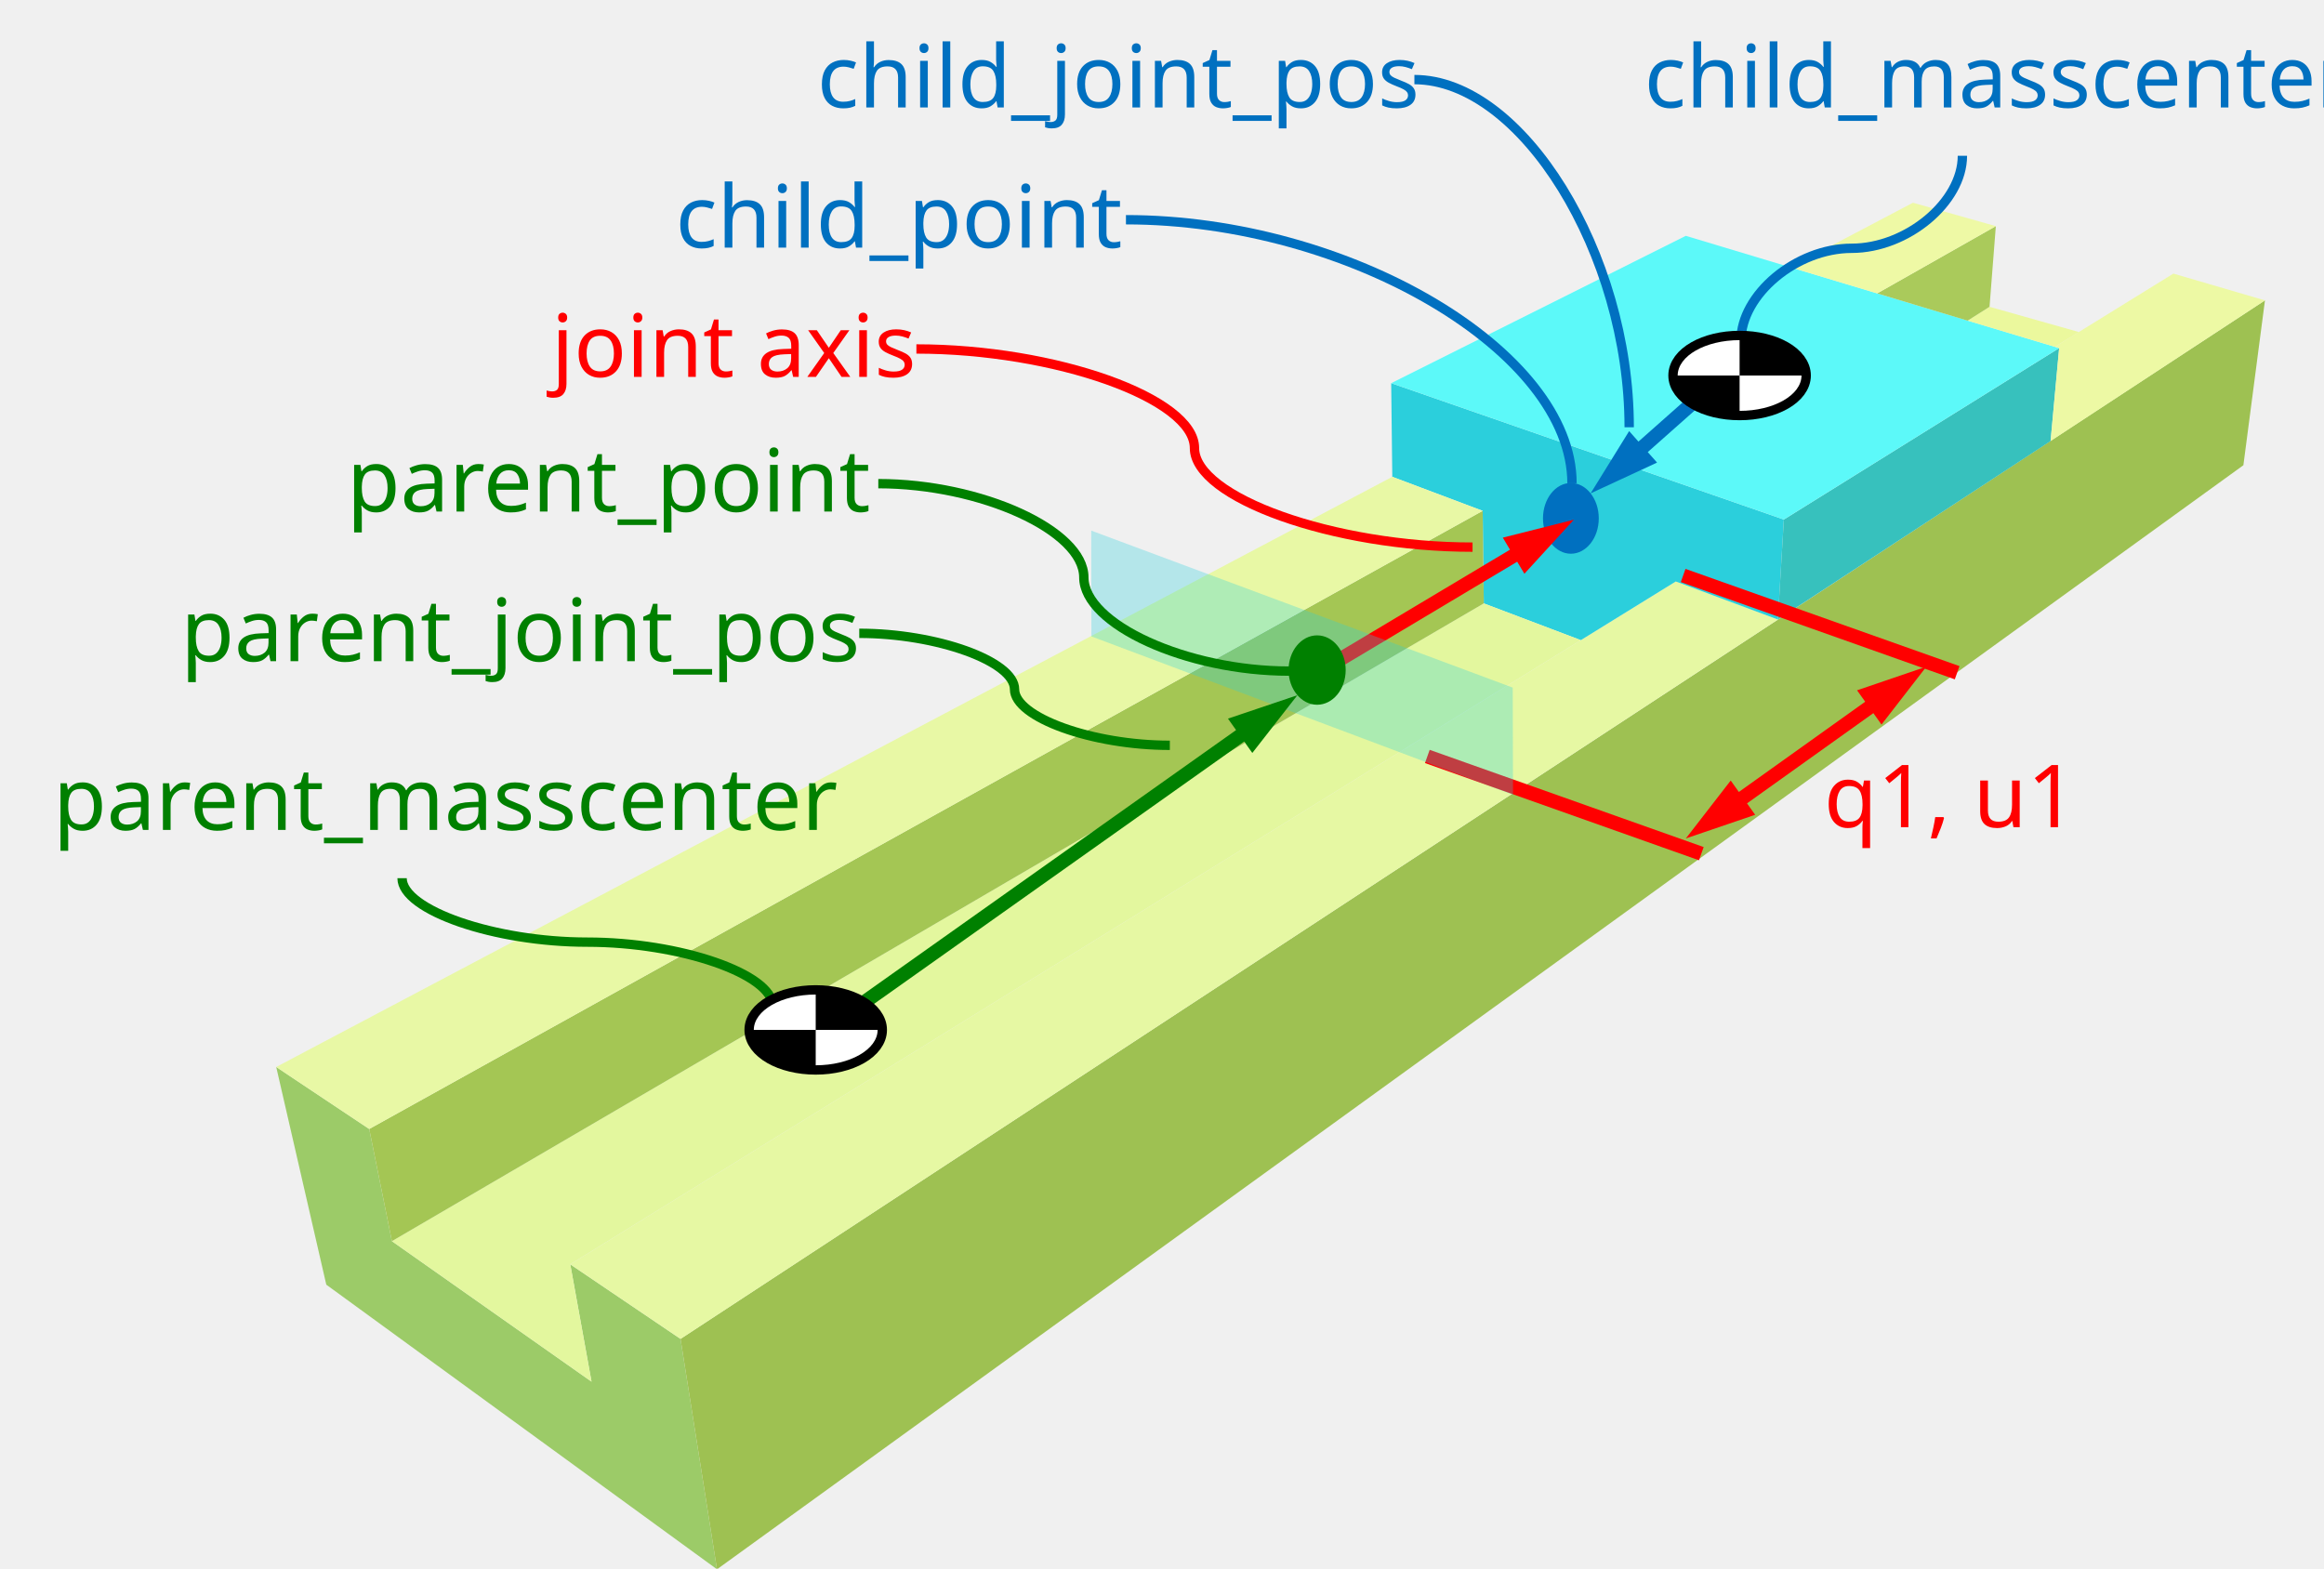
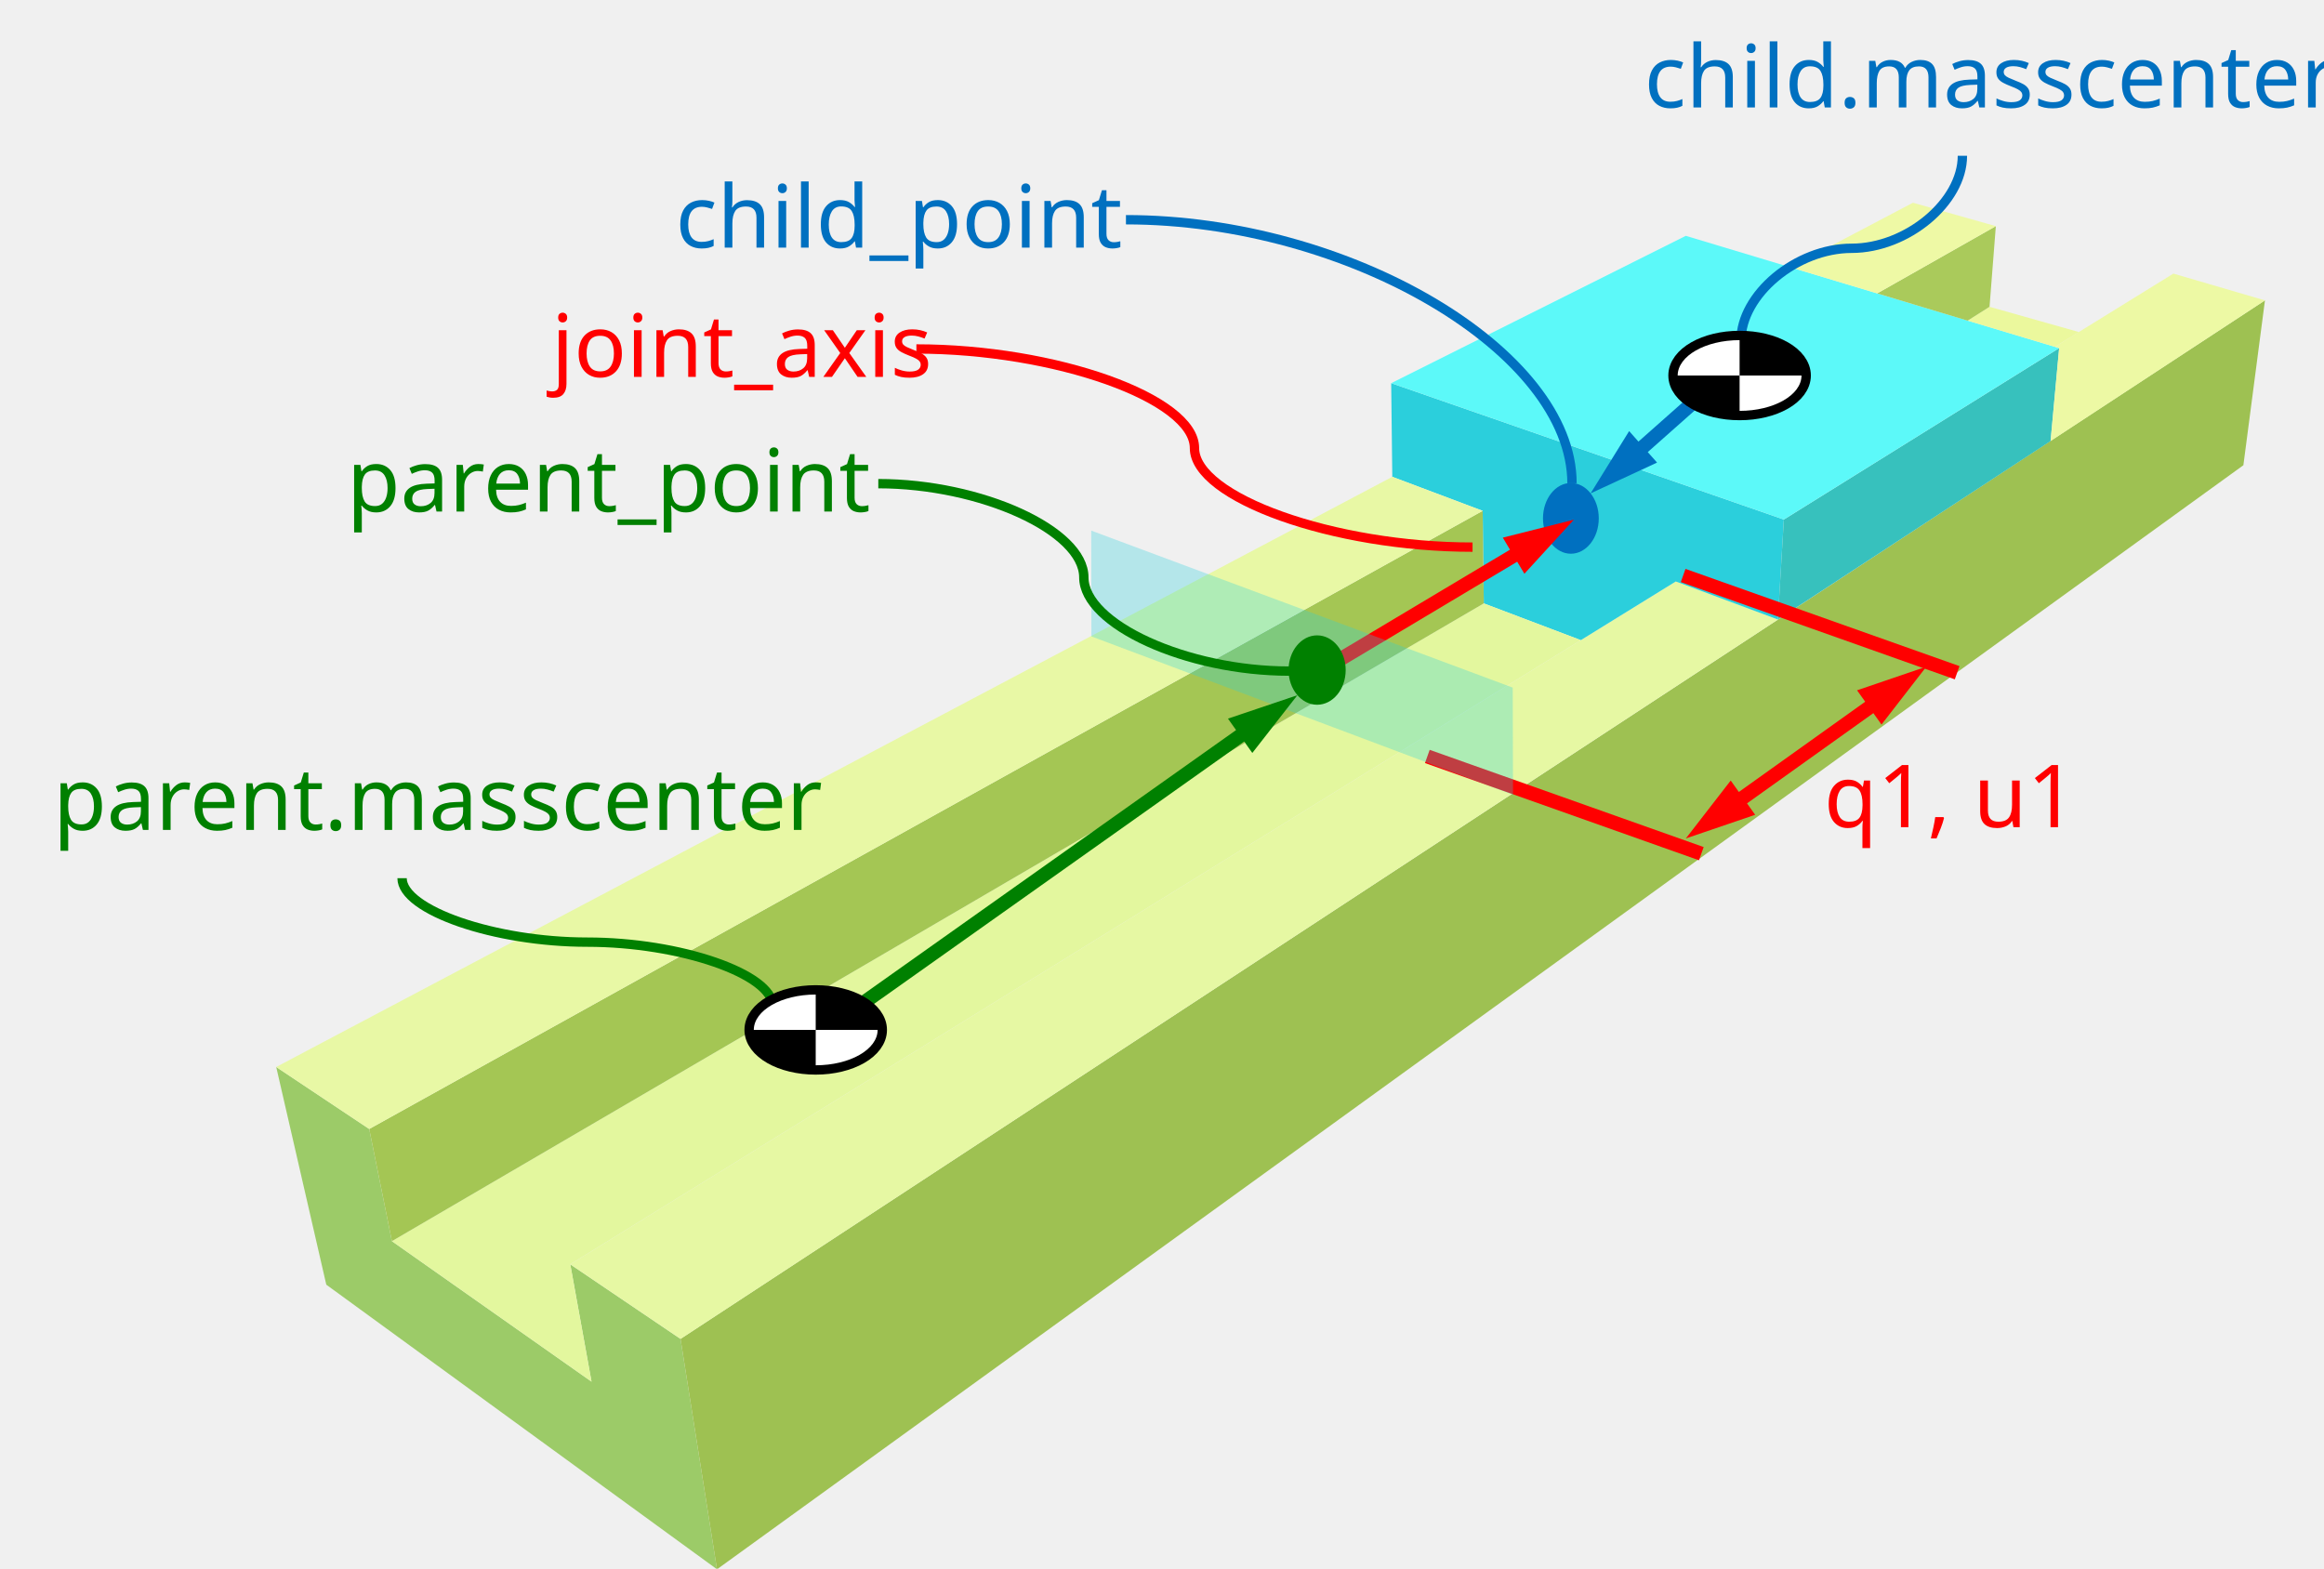
<svg xmlns="http://www.w3.org/2000/svg" width="1708" height="1153" xml:space="preserve" overflow="hidden">
  <defs>
    <clipPath id="clip0">
      <rect x="1107" y="762" width="1708" height="1153" />
    </clipPath>
    <clipPath id="clip1">
      <rect x="1310" y="910" width="1462" height="1006" />
    </clipPath>
    <clipPath id="clip2">
      <rect x="1310" y="910" width="1462" height="1006" />
    </clipPath>
    <clipPath id="clip3">
      <rect x="1310" y="910" width="1462" height="1006" />
    </clipPath>
    <clipPath id="clip4">
      <rect x="1908" y="1151" width="311" height="196" />
    </clipPath>
    <clipPath id="clip5">
      <rect x="1908" y="1151" width="311" height="196" />
    </clipPath>
    <clipPath id="clip6">
      <rect x="1908" y="1151" width="311" height="196" />
    </clipPath>
  </defs>
  <g clip-path="url(#clip0)" transform="translate(-1107 -762)">
    <g clip-path="url(#clip1)">
      <g clip-path="url(#clip2)">
        <g clip-path="url(#clip3)">
-           <path d="M-668.497 885.622-381.35 1094.81-408.157 925.474-489.191 870.657-473.561 956.901-620.276 853.64-636.945 771.194-705.297 725.613Z" fill="#9CCB68" transform="matrix(1 0 0 1.00006 2015.3 820.583)" />
-           <path d="M-381.35 1094.81 740.453 283.354 756.305 162.191-408.157 925.474Z" fill="#9EC152" transform="matrix(1 0 0 1.00006 2015.3 820.583)" />
-           <path d="M-489.191 870.657 323.283 368.794 398.352 396.751-408.157 925.474Z" fill="#E6F8A3" transform="matrix(1 0 0 1.00006 2015.3 820.583)" />
-           <path d="M323.283 368.794 253.501 411.907 182.187 384.894 181.375 316.862 114.953 291.856 114.141 223.038 402.713 323.266 398.352 396.751Z" fill="#2BCFDC" transform="matrix(1 0 0 1.00006 2015.3 820.583)" />
-           <path d="M-620.276 853.64 182.187 384.894 253.501 411.907-489.191 870.657-473.561 956.901Z" fill="#E3F79E" transform="matrix(1 0 0 1.00006 2015.3 820.583)" />
-           <path d="M-620.276 853.64-636.945 771.194 181.375 316.862 182.187 384.894Z" fill="#A4C654" transform="matrix(1 0 0 1.00006 2015.3 820.583)" />
-           <path d="M-705.297 725.613 114.953 291.856 181.375 316.862-636.945 771.194Z" fill="#E8F8A5" transform="matrix(1 0 0 1.00006 2015.3 820.583)" />
-           <path d="M402.713 323.266 605.048 197.282 598.758 265.566 398.352 396.751Z" fill="#37C1BD" transform="matrix(1 0 0 1.00006 2015.3 820.583)" />
-           <path d="M114.141 223.038 330.671 114.751 605.048 197.282 402.713 323.266Z" fill="#5CF9F9" transform="matrix(1 0 0 1.00006 2015.3 820.583)" />
-           <path d="M756.305 162.191 688.995 142.508 601.905 196.314 605.048 197.282 598.758 265.566Z" fill="#EDF9A4" transform="matrix(1 0 0 1.00006 2015.3 820.583)" />
-           <path d="M601.905 196.314 619.552 185.458 553.883 166.899 537.8 177.102Z" fill="#EBF89D" transform="matrix(1 0 0 1.00006 2015.3 820.583)" />
-           <path d="M553.883 166.899 558.523 107.626 471.325 157.058 537.8 177.102Z" fill="#AACA5B" transform="matrix(1 0 0 1.00006 2015.3 820.583)" />
-           <path d="M558.523 107.626 497.601 90.412 407.524 137.861 471.325 157.058Z" fill="#EEF9A5" transform="matrix(1 0 0 1.00006 2015.3 820.583)" />
+           <path d="M-668.497 885.624-381.351 1094.81-408.157 925.473-489.19 870.657-473.56 956.899-620.275 853.639-636.946 771.195-705.298 725.613Z" fill="#9CCB68" transform="matrix(1 0 0 1.00006 2015.3 820.583)" />
+           <path d="M-381.351 1094.81 740.451 283.354 756.304 162.191-408.157 925.473Z" fill="#9EC152" transform="matrix(1 0 0 1.00006 2015.3 820.583)" />
+           <path d="M-489.19 870.657 323.283 368.795 398.354 396.751-408.157 925.473Z" fill="#E6F8A3" transform="matrix(1 0 0 1.00006 2015.3 820.583)" />
+           <path d="M323.283 368.795 253.501 411.906 182.187 384.896 181.375 316.862 114.953 291.856 114.141 223.038 402.714 323.267 398.354 396.751Z" fill="#2BCFDC" transform="matrix(1 0 0 1.00006 2015.3 820.583)" />
+           <path d="M-620.275 853.639 182.187 384.896 253.501 411.906-489.19 870.657-473.56 956.899Z" fill="#E3F79E" transform="matrix(1 0 0 1.00006 2015.3 820.583)" />
+           <path d="M-620.275 853.639-636.946 771.195 181.375 316.862 182.187 384.896Z" fill="#A4C654" transform="matrix(1 0 0 1.00006 2015.3 820.583)" />
+           <path d="M-705.298 725.613 114.953 291.856 181.375 316.862-636.946 771.195Z" fill="#E8F8A5" transform="matrix(1 0 0 1.00006 2015.3 820.583)" />
+           <path d="M402.714 323.267 605.048 197.282 598.76 265.566 398.354 396.751Z" fill="#37C1BD" transform="matrix(1 0 0 1.00006 2015.3 820.583)" />
+           <path d="M114.141 223.038 330.671 114.751 605.048 197.282 402.714 323.267Z" fill="#5CF9F9" transform="matrix(1 0 0 1.00006 2015.3 820.583)" />
+           <path d="M756.304 162.191 688.997 142.508 601.906 196.315 605.048 197.282 598.76 265.566Z" fill="#EDF9A4" transform="matrix(1 0 0 1.00006 2015.3 820.583)" />
+           <path d="M601.906 196.315 619.554 185.458 553.884 166.899 537.801 177.102Z" fill="#EBF89D" transform="matrix(1 0 0 1.00006 2015.3 820.583)" />
+           <path d="M553.884 166.899 558.523 107.626 471.327 157.058 537.801 177.102Z" fill="#AACA5B" transform="matrix(1 0 0 1.00006 2015.3 820.583)" />
+           <path d="M558.523 107.626 497.601 90.412 407.523 137.861 471.327 157.058Z" fill="#EEF9A5" transform="matrix(1 0 0 1.00006 2015.3 820.583)" />
        </g>
      </g>
    </g>
    <path d="M2156 1318 2357.38 1389.46" stroke="#FF0000" stroke-width="10.312" stroke-miterlimit="8" fill="none" fill-rule="evenodd" />
    <path d="M2241 1143C2241 1128.64 2250.18 1117 2261.5 1117 2272.82 1117 2282 1128.64 2282 1143 2282 1157.36 2272.82 1169 2261.5 1169 2250.18 1169 2241 1157.36 2241 1143Z" fill="#0070C0" fill-rule="evenodd" />
    <path d="M3.42-3.859 46.126 33.993 39.285 41.711-3.42 3.859ZM49.107 22.856 77.434 68.633 28.586 46.008Z" fill="#0070C0" transform="matrix(-1 0 0 1 2353.43 1056)" />
    <path d="M2.644-4.426 149.475 83.291 144.186 92.144-2.644 4.426ZM150.337 71.794 186.669 111.518 134.471 98.353Z" fill="#FF0000" transform="matrix(1 0 0 -1 2077 1255.52)" />
    <g clip-path="url(#clip4)">
      <g clip-path="url(#clip5)">
        <g clip-path="url(#clip6)">
-           <path d="M-109.788 413.618 200.083 530.068 199.871 451.245-109.901 335.841Z" fill="#2BCFDC" fill-opacity="0.3" transform="matrix(1 0 0 1 2018.9 816.159)" />
+           <path d="M-109.788 413.617 200.083 530.068 199.871 451.246-109.902 335.841Z" fill="#2BCFDC" fill-opacity="0.3" transform="matrix(1 0 0 1 2018.9 816.159)" />
        </g>
      </g>
    </g>
    <path d="M2.982-4.206 286.615 196.866 280.651 205.279-2.982 4.206ZM288.373 185.471 321.491 227.911 270.48 210.71Z" fill="#008000" transform="matrix(1 0 0 -1 1739 1500.91)" />
-     <text fill="#FF0000" font-family="Calibri,Calibri_MSFontService,sans-serif" font-weight="400" font-size="64" transform="matrix(1 0 0 1 2447.49 1370)">q1, u1<tspan fill="#008000" font-size="64" x="-1207.66" y="-122">parent_joint_pos</tspan>
-       <tspan fill="#0070C0" font-size="64" x="-739.963" y="-529">child_joint_pos</tspan>
-       <tspan fill="#008000" font-size="64" x="-1301.45" y="2">parent_masscenter</tspan>
-       <tspan fill="#0070C0" font-size="64" x="-132.069" y="-529">child_masscenter</tspan>
+     <text fill="#FF0000" font-family="Calibri,Calibri_MSFontService,sans-serif" font-weight="400" font-size="64" transform="matrix(1 0 0 1 2447.49 1370)">q1, u1<tspan fill="#008000" font-size="64" x="-1301.45" y="2">parent.masscenter</tspan>
+       <tspan fill="#0070C0" font-size="64" x="-132.069" y="-529">child.masscenter</tspan>
      <tspan fill="#008000" font-size="64" x="-1085.66" y="-232">parent_point</tspan>
      <tspan fill="#0070C0" font-size="64" x="-844.036" y="-426">child_point</tspan>
    </text>
    <path d="M0 0C23.495 0 46.989 68.094 46.989 136.188 46.989 204.283 70.484 272.377 93.978 272.377" stroke="#008000" stroke-width="6.875" stroke-miterlimit="8" fill="none" fill-rule="evenodd" transform="matrix(1.83697e-16 1 1 -1.83697e-16 1402.5 1407.5)" />
    <path d="M0 0C96.868 0 193.736 163.908 193.736 327.817" stroke="#0070C0" stroke-width="6.875" stroke-miterlimit="8" fill="none" fill-rule="evenodd" transform="matrix(-1.83697e-16 -1 -1 1.83697e-16 2262.32 1117.24)" />
-     <path d="M1738.5 1227.5C1795.56 1227.5 1852.63 1248.08 1852.63 1268.66 1852.63 1289.24 1909.7 1309.82 1966.76 1309.82" stroke="#008000" stroke-width="6.875" stroke-miterlimit="8" fill="none" fill-rule="evenodd" />
    <path d="M1661 1519C1661 1504.64 1681.37 1493 1706.5 1493 1731.63 1493 1752 1504.64 1752 1519 1752 1533.36 1731.63 1545 1706.5 1545 1681.37 1545 1661 1533.36 1661 1519Z" stroke="#000000" stroke-width="13.75" stroke-miterlimit="8" fill-rule="evenodd" />
    <path d="M1661 1519C1661 1504.64 1681.37 1493 1706.5 1493L1706.5 1519Z" fill="#FFFFFF" fill-rule="evenodd" />
    <path d="M1752 1519C1752 1533.36 1731.63 1545 1706.5 1545L1706.5 1519Z" fill="#FFFFFF" fill-rule="evenodd" />
-     <path d="M2146.5 820.5C2225.43 820.5 2304.36 948.275 2304.36 1076.05" stroke="#0070C0" stroke-width="6.875" stroke-miterlimit="8" fill="none" fill-rule="evenodd" />
    <path d="M2386.5 1012.5C2386.5 978.497 2427.19 944.498 2467.87 944.498 2508.56 944.498 2549.25 910.499 2549.25 876.5" stroke="#0070C0" stroke-width="6.875" stroke-miterlimit="8" fill="none" fill-rule="evenodd" />
    <path d="M2340 1038C2340 1023.64 2360.37 1012 2385.5 1012 2410.63 1012 2431 1023.64 2431 1038 2431 1052.36 2410.63 1064 2385.5 1064 2360.37 1064 2340 1052.36 2340 1038Z" stroke="#000000" stroke-width="13.75" stroke-miterlimit="8" fill-rule="evenodd" />
    <path d="M2340 1038C2340 1023.64 2360.37 1012 2385.5 1012L2385.5 1038Z" fill="#FFFFFF" fill-rule="evenodd" />
    <path d="M2431 1038C2431 1052.36 2410.63 1064 2385.5 1064L2385.5 1038Z" fill="#FFFFFF" fill-rule="evenodd" />
-     <text fill="#FF0000" font-family="Calibri,Calibri_MSFontService,sans-serif" font-weight="400" font-size="64" transform="matrix(1 0 0 1 1512.25 1039)">joint axis</text>
+     <text fill="#FF0000" font-family="Calibri,Calibri_MSFontService,sans-serif" font-weight="400" font-size="64" transform="matrix(1 0 0 1 1512.25 1039)">joint_axis</text>
    <path d="M1780.5 1018.5C1882.68 1018.5 1984.86 1054.91 1984.86 1091.32 1984.86 1127.73 2087.05 1164.15 2189.23 1164.15" stroke="#FF0000" stroke-width="6.875" stroke-miterlimit="8" fill="none" fill-rule="evenodd" />
    <path d="M40.758 22.779 141.999 95.1 136.005 103.491 34.764 31.17ZM32.965 42.559 0 0 50.948 17.385ZM143.798 83.712 176.763 126.27 125.814 108.886Z" fill="#FF0000" transform="matrix(1 0 0 -1 2346 1378.27)" />
    <path d="M2344 1185 2545.38 1256.46" stroke="#FF0000" stroke-width="10.312" stroke-miterlimit="8" fill="none" fill-rule="evenodd" />
    <path d="M1752.5 1117.5C1828.02 1117.5 1903.55 1151.94 1903.55 1186.38 1903.55 1220.83 1979.07 1255.27 2054.59 1255.27" stroke="#008000" stroke-width="6.875" stroke-miterlimit="8" fill="none" fill-rule="evenodd" />
    <path d="M2054 1254.5C2054 1240.42 2063.4 1229 2075 1229 2086.6 1229 2096 1240.42 2096 1254.5 2096 1268.58 2086.6 1280 2075 1280 2063.4 1280 2054 1268.58 2054 1254.5Z" fill="#008000" fill-rule="evenodd" />
  </g>
</svg>
